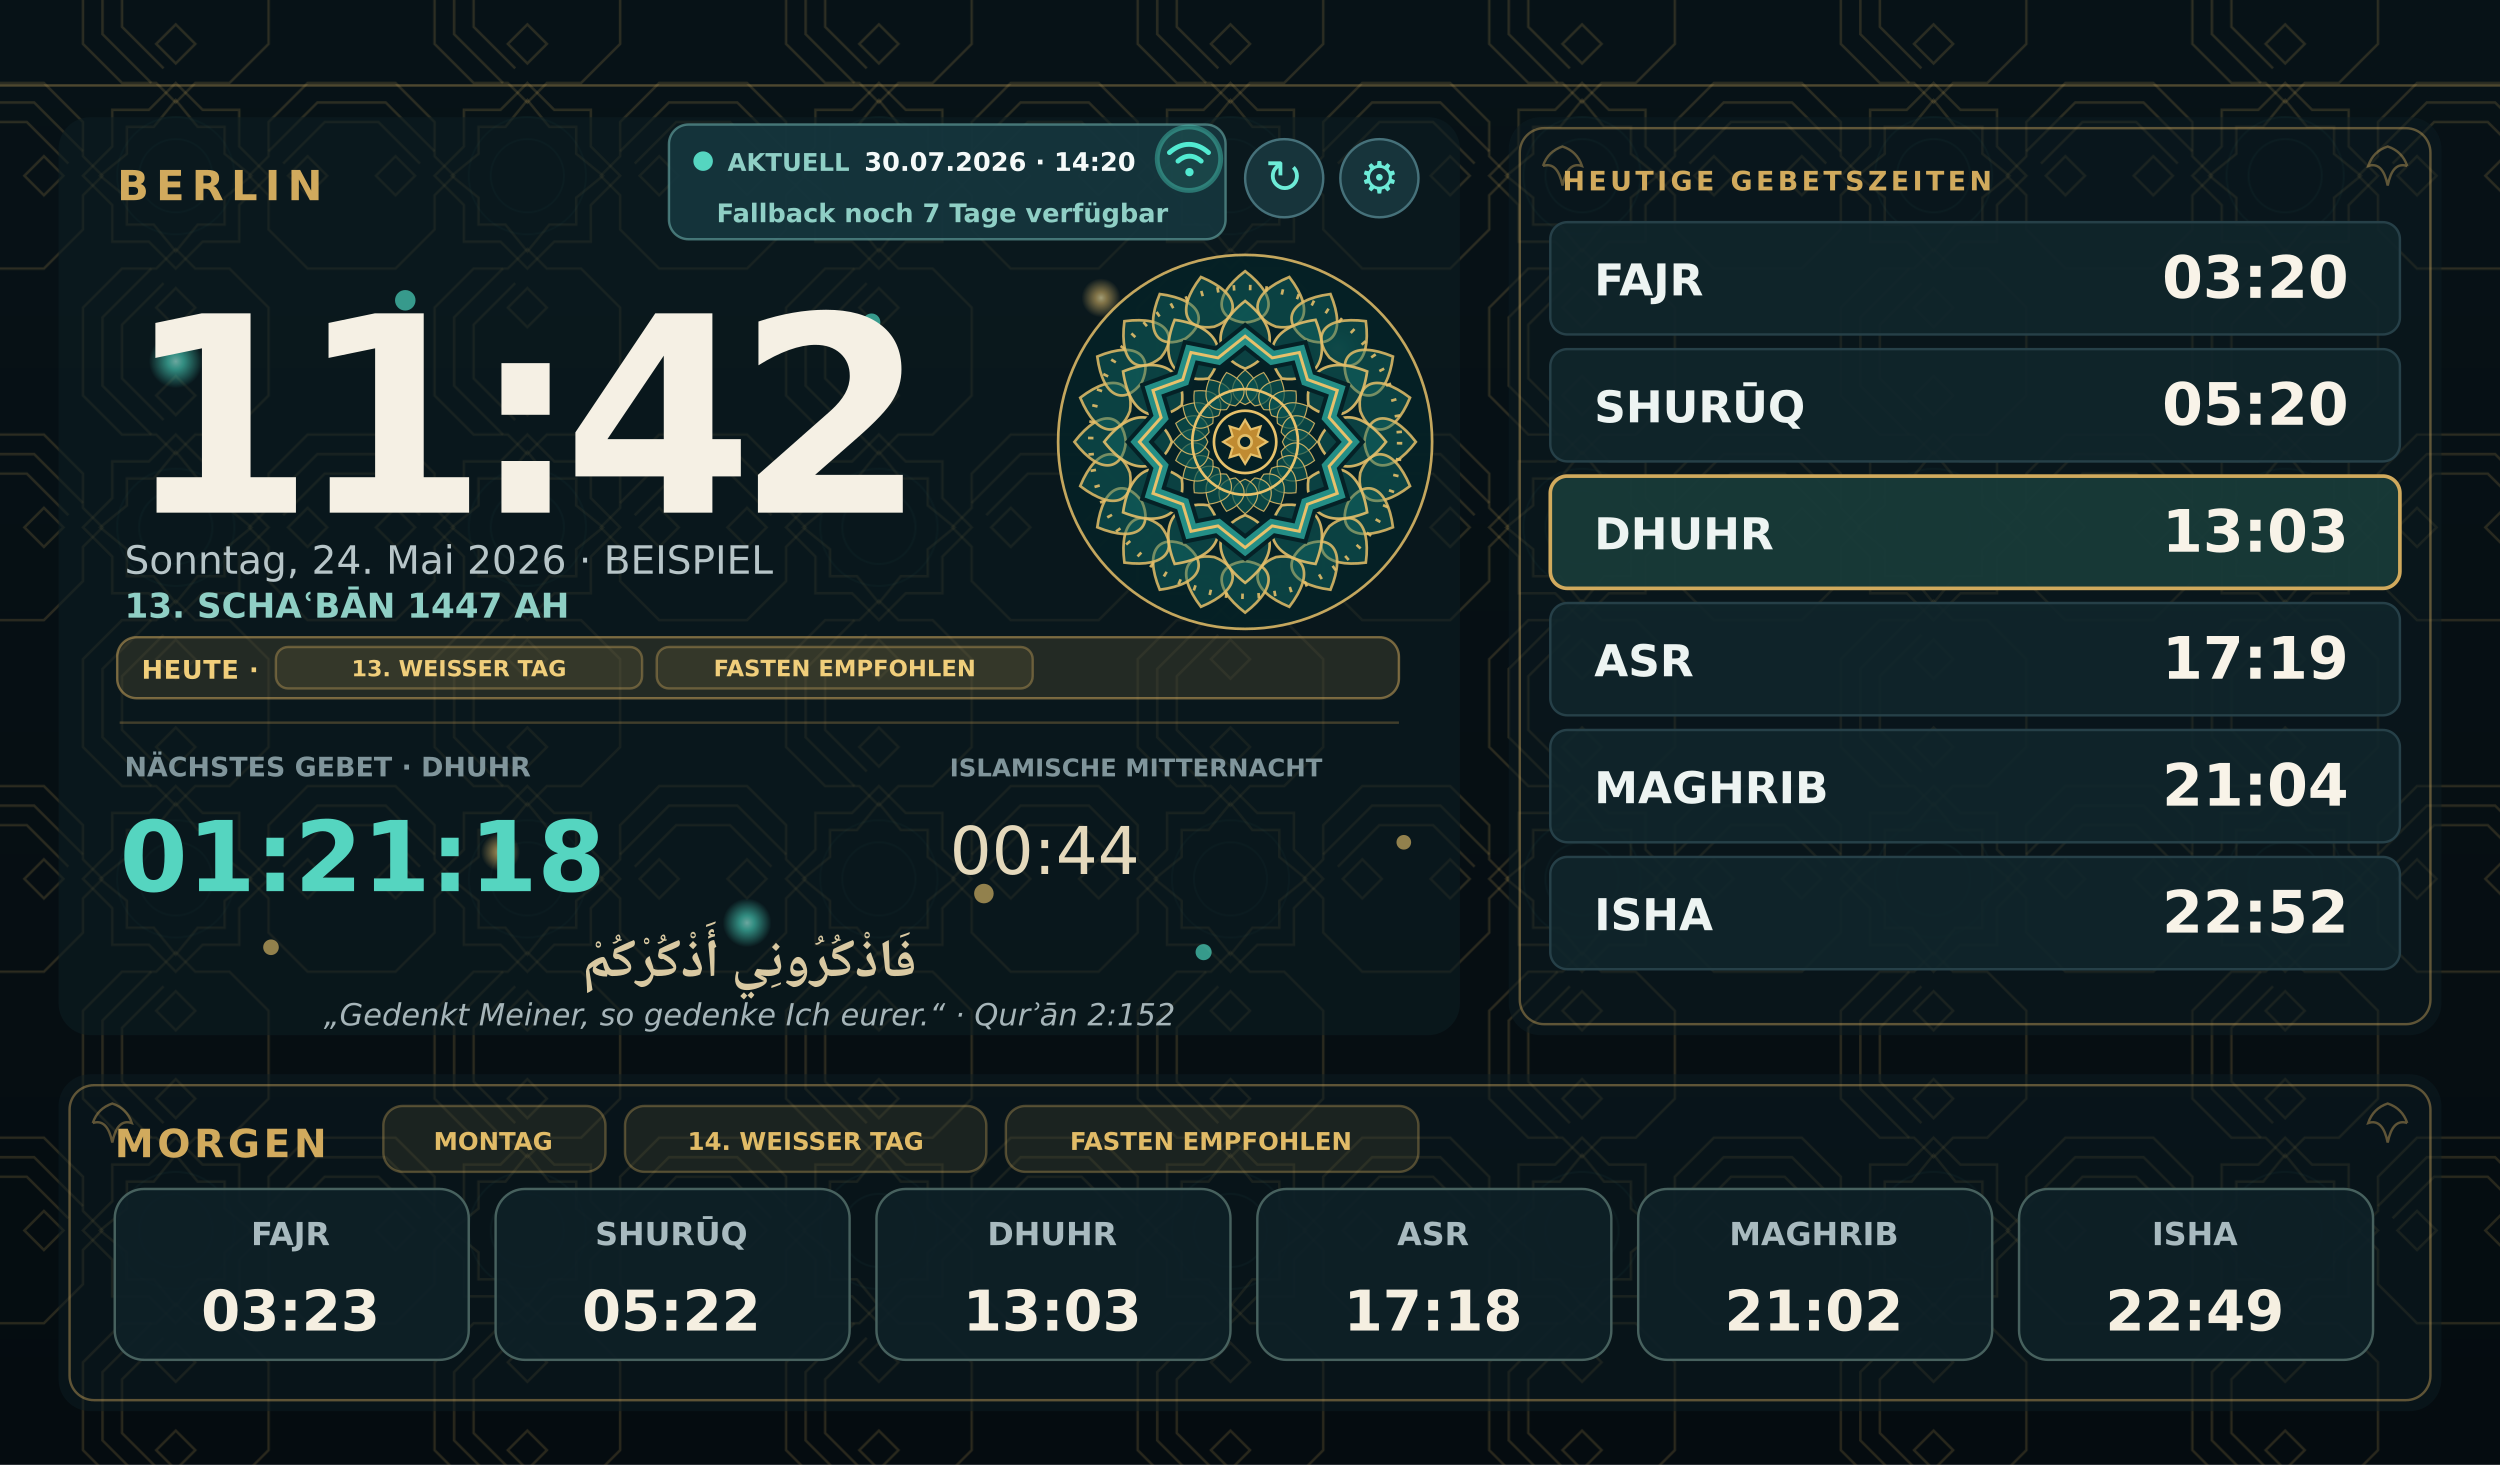
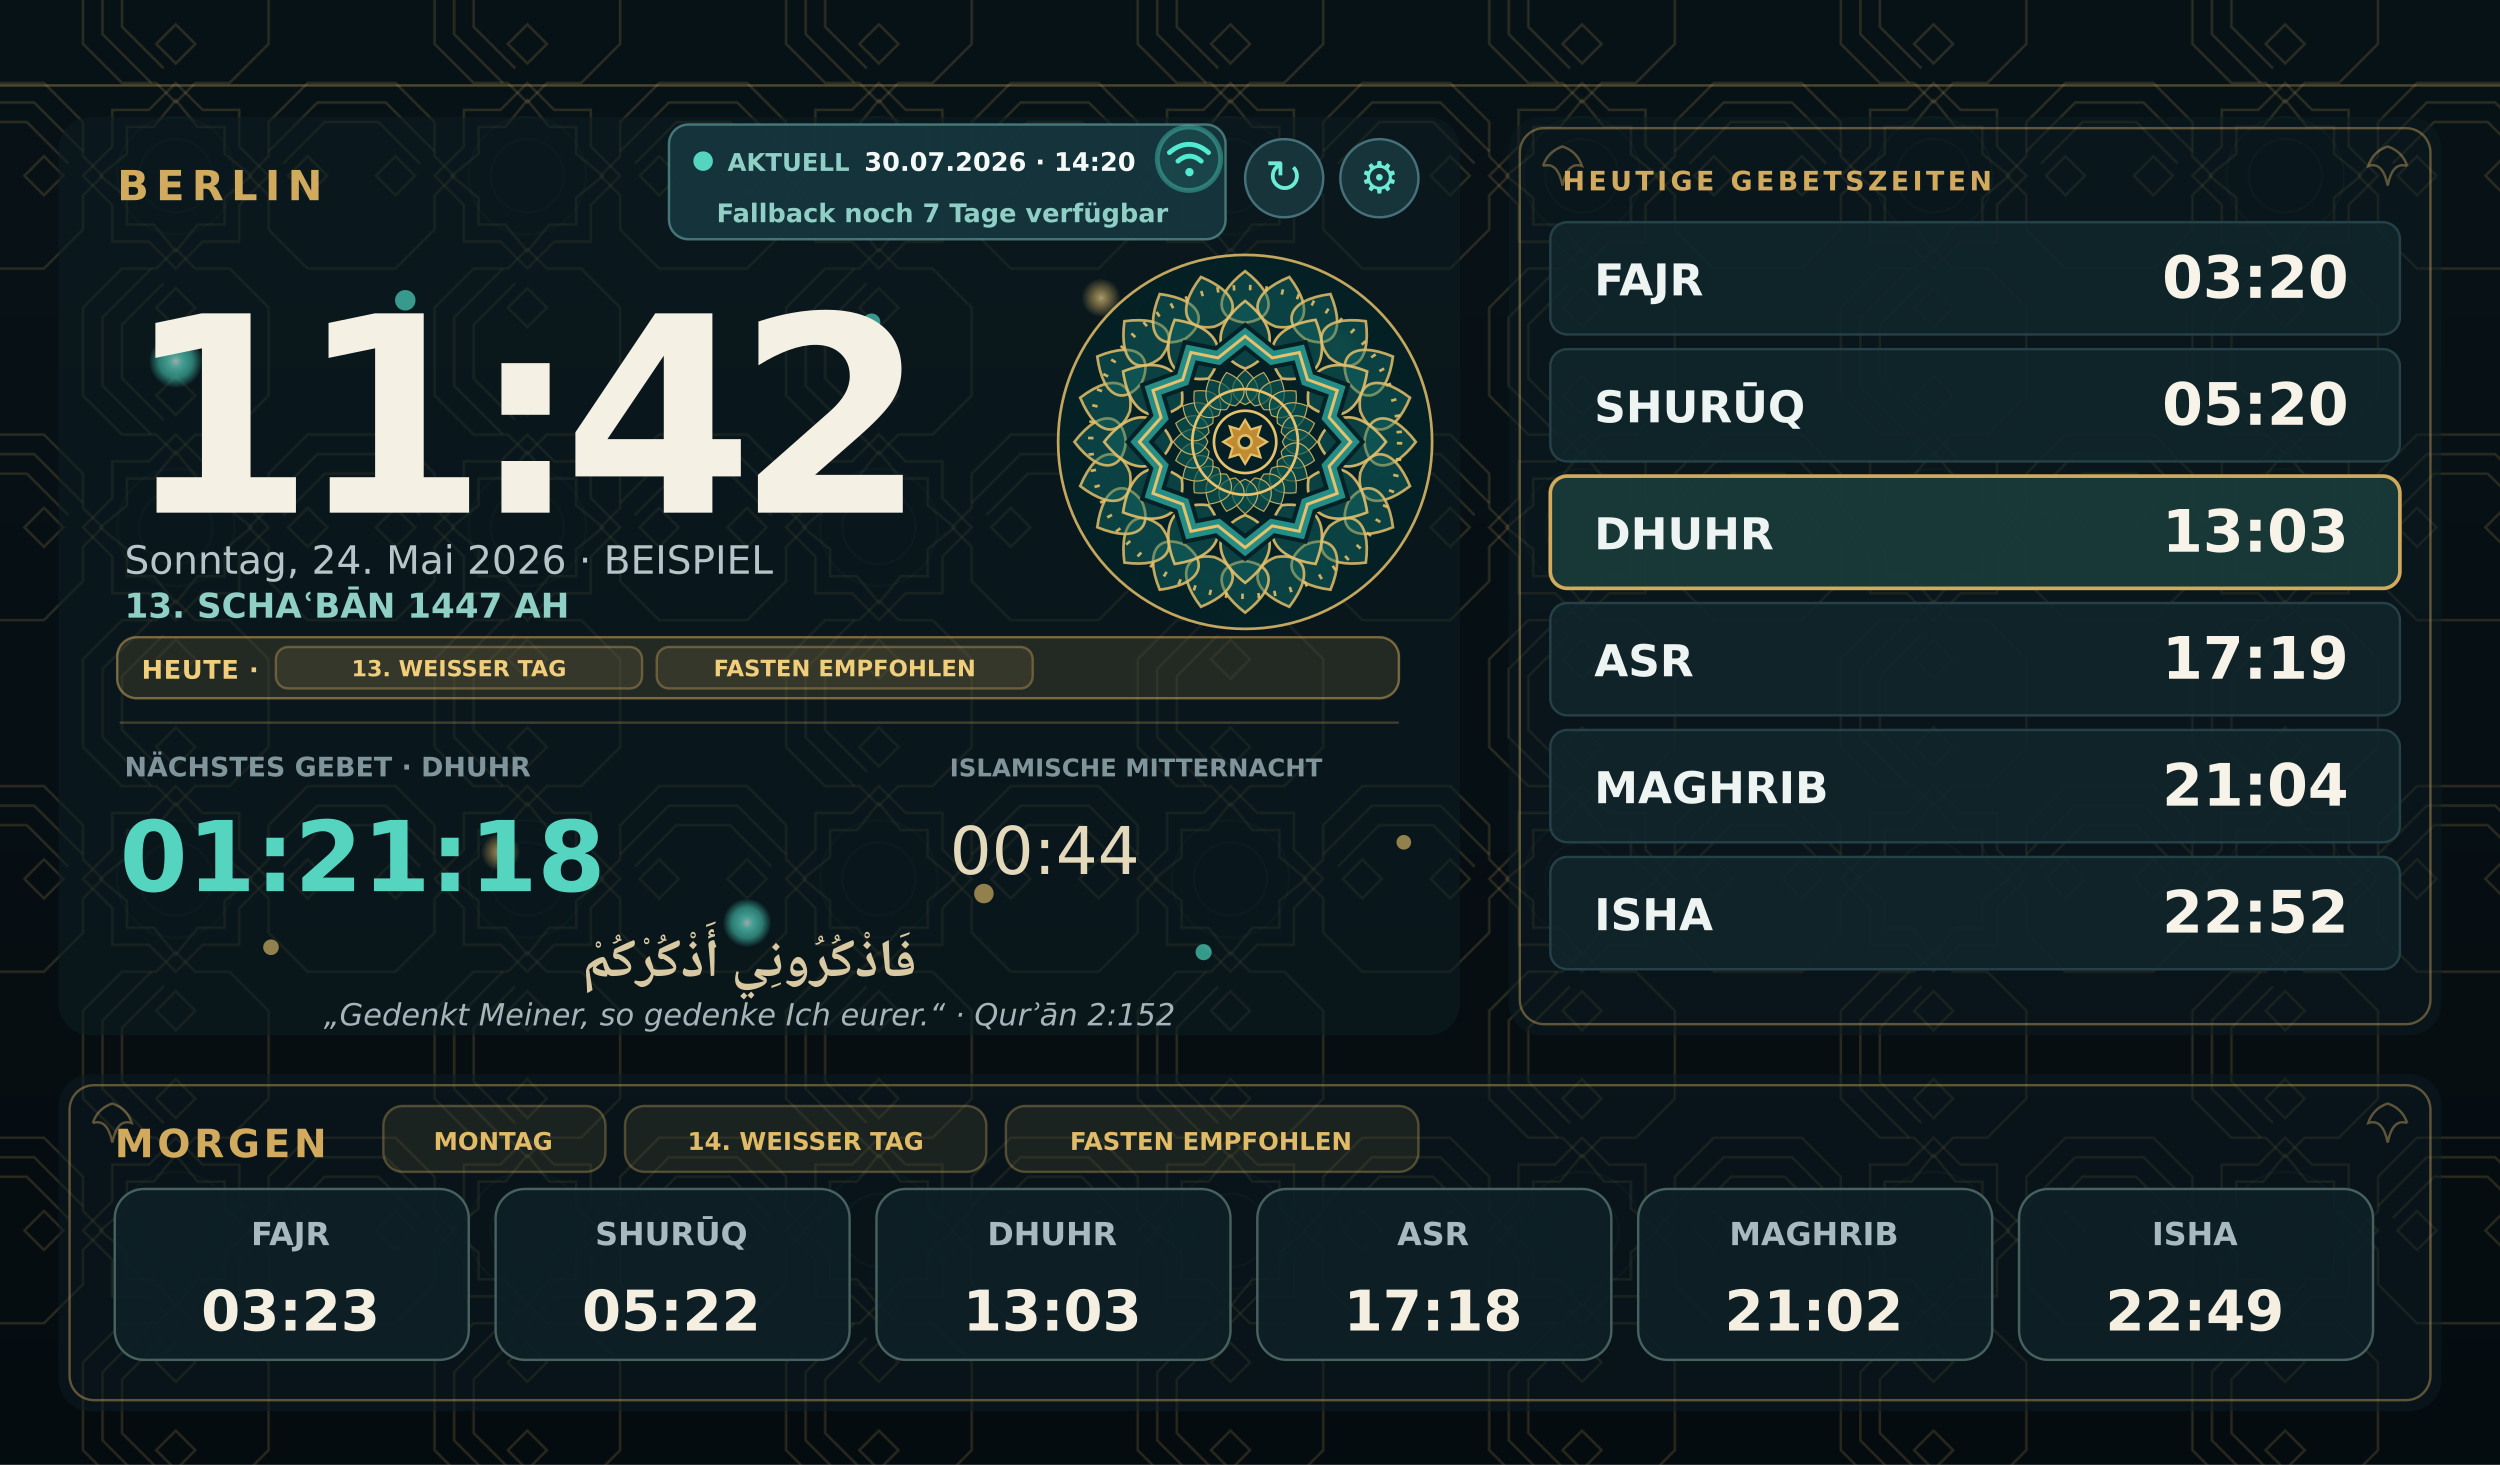
<svg xmlns="http://www.w3.org/2000/svg" width="1024" height="600" viewBox="0 0 1024 600">
  <defs>
    <style>
      .ring-outer { transform-origin: 0 0; animation: ring-cw 126s linear infinite; }
      .ring-middle { transform-origin: 0 0; animation: ring-ccw 148s linear infinite; }
      .ring-inner { transform-origin: 0 0; animation: ring-cw 109s linear infinite; }
      @keyframes ring-cw { to { transform: rotate(360deg); } }
      @keyframes ring-ccw { to { transform: rotate(-360deg); } }
    </style>
    <linearGradient id="bg" x2="0" y2="1">
      <stop stop-color="#071217" />
      <stop offset="1" stop-color="#050c10" />
    </linearGradient>
    <pattern id="arabesque" width="144" height="144" patternUnits="userSpaceOnUse">
      <g fill="none" stroke="#d3ad58" stroke-opacity=".17" stroke-width="1.05">
        <path d="M72 34 83 45 98 45 98 60 110 72 98 84 98 99 83 99 72 110 61 99 46 99 46 84 34 72 46 60 46 45 61 45Z" />
        <path d="M72 41 81 52 92 52 92 63 103 72 92 81 92 92 81 92 72 103 63 92 52 92 52 81 41 72 52 63 52 52 63 52Z" />
        <path d="M0 34H18L34 50V64L42 72 34 80V94L18 110H0M144 34H126L110 50V64L102 72 110 80V94L126 110H144" />
        <path d="M34 0V18L50 34H64L72 42 80 34H94L110 18V0M34 144V126L50 110H64L72 102 80 110H94L110 126V144" />
        <path d="M0 42H14L34 62M0 50H11L28 67M144 42H130L110 62M144 50H133L116 67M42 0V14L62 34M50 0V11L67 28M42 144V130L62 110M50 144V133L67 116" />
        <path d="M72 10 80 18 72 26 64 18ZM72 118 80 126 72 134 64 126ZM10 72 18 64 26 72 18 80ZM118 72 126 64 134 72 126 80Z" />
      </g>
      <g fill="none" stroke="#55d5c0" stroke-opacity=".065" stroke-width=".8">
        <circle cx="72" cy="72" r="24" />
        <circle cx="72" cy="72" r="15" />
      </g>
    </pattern>
    <path id="outerPetal" d="M0-44C10-45 13-53 0-63C-13-53-10-45 0-44Z" />
    <path id="lancet" d="M0-27C10-31 14-41 0-52C-14-41-10-31 0-27Z" />
    <clipPath id="mainCardClip">
      <rect x="24" y="48" width="574" height="376" rx="13" />
    </clipPath>
    <radialGradient id="turquoiseGlow">
-       <stop stop-color="#a8fff0" />
-       <stop offset=".3" stop-color="#52ead1" stop-opacity=".9" />
+       <stop stop-color="#ffffff" />
+       <stop offset=".22" stop-color="#72f5df" />
+       <stop offset=".62" stop-color="#52ead1" stop-opacity=".78" />
      <stop offset="1" stop-color="#52ead1" stop-opacity="0" />
    </radialGradient>
    <radialGradient id="goldGlow">
      <stop stop-color="#fff0b0" />
      <stop offset=".3" stop-color="#e7c16b" stop-opacity=".85" />
      <stop offset="1" stop-color="#e7c16b" stop-opacity="0" />
    </radialGradient>
  </defs>
  <rect width="1024" height="600" fill="url(#bg)" />
  <rect width="1024" height="600" fill="url(#arabesque)" />
  <line x1="0" y1="35" x2="1024" y2="35" stroke="#d1aa5d" stroke-opacity=".35" />
  <rect x="24" y="48" width="574" height="376" rx="13" fill="#0d1d22" fill-opacity=".60" />
  <g fill="#0d1d22" fill-opacity=".50" stroke="none">
    <rect x="618" y="48" width="382" height="376" rx="13" />
    <rect x="24" y="440" width="976" height="138" rx="13" />
  </g>
  <g fill="none" stroke="#d1aa5d" stroke-opacity=".43">
    <rect x="622.5" y="52.5" width="373" height="367" rx="10" />
    <rect x="28.5" y="444.5" width="967" height="129" rx="10" />
    <path d="M632 68q2-6 8-8q6 2 8 8q-6-2-8 8q-2-10-8-8M986 68q-2-6-8-8q-6 2-8 8q6-2 8 8q2-10 8-8M38 460q2-6 8-8q6 2 8 8q-6-2-8 8q-2-10-8-8M986 460q-2-6-8-8q-6 2-8 8q6-2 8 8q2-10 8-8" />
  </g>
  <g clip-path="url(#mainCardClip)" opacity=".62">
    <circle cx="72" cy="148" r="11" fill="url(#turquoiseGlow)">
      <animate attributeName="cy" values="148;132;148" dur="9s" repeatCount="indefinite" />
    </circle>
    <circle cx="111" cy="388" r="3.2" fill="#e7c16b">
      <animate attributeName="cy" values="388;369;388" dur="11s" repeatCount="indefinite" />
    </circle>
    <circle cx="166" cy="123" r="4.2" fill="#52ead1">
      <animate attributeName="cy" values="123;108;123" dur="8s" repeatCount="indefinite" />
    </circle>
    <circle cx="205" cy="349" r="8" fill="url(#goldGlow)">
      <animate attributeName="cy" values="349;331;349" dur="10s" repeatCount="indefinite" />
    </circle>
    <circle cx="261" cy="145" r="2.8" fill="#e7c16b">
      <animate attributeName="cy" values="145;130;145" dur="7.5s" repeatCount="indefinite" />
    </circle>
    <circle cx="306" cy="378" r="10" fill="url(#turquoiseGlow)">
      <animate attributeName="cy" values="378;357;378" dur="12s" repeatCount="indefinite" />
    </circle>
    <circle cx="357" cy="132" r="3.6" fill="#52ead1">
      <animate attributeName="cy" values="132;116;132" dur="9.5s" repeatCount="indefinite" />
    </circle>
    <circle cx="403" cy="366" r="4" fill="#e7c16b">
      <animate attributeName="cy" values="366;348;366" dur="8.5s" repeatCount="indefinite" />
    </circle>
    <circle cx="451" cy="122" r="8" fill="url(#goldGlow)">
      <animate attributeName="cy" values="122;106;122" dur="10.5s" repeatCount="indefinite" />
    </circle>
    <circle cx="493" cy="390" r="3.3" fill="#52ead1">
      <animate attributeName="cy" values="390;371;390" dur="9s" repeatCount="indefinite" />
    </circle>
    <circle cx="548" cy="143" r="10" fill="url(#turquoiseGlow)">
      <animate attributeName="cy" values="143;126;143" dur="11.5s" repeatCount="indefinite" />
    </circle>
    <circle cx="575" cy="345" r="3" fill="#e7c16b">
      <animate attributeName="cy" values="345;329;345" dur="8s" repeatCount="indefinite" />
    </circle>
  </g>
  <g font-family="DejaVu Sans, Arial, sans-serif">
    <text x="48" y="82" fill="#d1aa5d" font-size="17" font-weight="700" letter-spacing="3">BERLIN</text>
    <rect x="274" y="51" width="228" height="47" rx="8" fill="#15363d" fill-opacity=".92" stroke="#68a8a4" stroke-opacity=".62" />
    <circle cx="288" cy="66" r="4" fill="#55d5c0" />
    <text x="298" y="70" fill="#8fcfc5" font-size="10" font-weight="700">AKTUELL</text>
    <text x="354" y="70" fill="#f5faf9" font-size="10.5" font-weight="650">30.07.2026 · 14:20</text>
    <text x="386" y="91" text-anchor="middle" fill="#8fcfc5" font-size="10.5" font-weight="700">Fallback noch 7 Tage verfügbar</text>
    <g transform="translate(476 54)" fill="none" stroke="#52ead1" stroke-width="2" stroke-linecap="round">
      <rect x="-2" y="-2" width="26" height="26" rx="13" fill="#52ead1" fill-opacity=".10" stroke="#52ead1" stroke-opacity=".36" />
      <path d="M3 8.5c5-4.5 11-4.5 16 0M6.5 12c3-2.7 6.5-2.7 9.5 0" />
      <circle cx="11.2" cy="16.5" r="1.7" fill="#52ead1" stroke="none" />
    </g>
    <rect x="510" y="57" width="32" height="32" rx="16" fill="#17343b" stroke="#46717a" />
    <text x="526" y="79" text-anchor="middle" fill="#6debd7" font-size="19">↻</text>
    <rect x="549" y="57" width="32" height="32" rx="16" fill="#17343b" stroke="#46717a" />
    <text x="565" y="79" text-anchor="middle" fill="#6debd7" font-size="18">⚙</text>
    <text x="51" y="210" fill="#f5f0e4" font-size="112" font-weight="700" letter-spacing="-7">11:42</text>
    <g transform="translate(510 181) scale(1.11)" fill="none">
      <circle r="69" fill="#052126" fill-opacity=".91" stroke="#e2bd68" stroke-opacity=".86" />
      <g class="ring-outer">
        <g fill="#146c67" fill-opacity=".44" stroke="#e2bd68" stroke-opacity=".86">
          <use href="#outerPetal" />
          <use href="#outerPetal" transform="rotate(15)" />
          <use href="#outerPetal" transform="rotate(30)" />
          <use href="#outerPetal" transform="rotate(45)" />
          <use href="#outerPetal" transform="rotate(60)" />
          <use href="#outerPetal" transform="rotate(75)" />
          <use href="#outerPetal" transform="rotate(90)" />
          <use href="#outerPetal" transform="rotate(105)" />
          <use href="#outerPetal" transform="rotate(120)" />
          <use href="#outerPetal" transform="rotate(135)" />
          <use href="#outerPetal" transform="rotate(150)" />
          <use href="#outerPetal" transform="rotate(165)" />
          <use href="#outerPetal" transform="rotate(180)" />
          <use href="#outerPetal" transform="rotate(195)" />
          <use href="#outerPetal" transform="rotate(210)" />
          <use href="#outerPetal" transform="rotate(225)" />
          <use href="#outerPetal" transform="rotate(240)" />
          <use href="#outerPetal" transform="rotate(255)" />
          <use href="#outerPetal" transform="rotate(270)" />
          <use href="#outerPetal" transform="rotate(285)" />
          <use href="#outerPetal" transform="rotate(300)" />
          <use href="#outerPetal" transform="rotate(315)" />
          <use href="#outerPetal" transform="rotate(330)" />
          <use href="#outerPetal" transform="rotate(345)" />
        </g>
        <circle r="57" stroke="#e7c16b" stroke-opacity=".88" stroke-dasharray="1 5" stroke-width="2" />
      </g>
      <g class="ring-middle">
        <g fill="#146c67" fill-opacity=".44" stroke="#e7c16b" stroke-opacity=".88">
          <use href="#lancet" />
          <use href="#lancet" transform="rotate(30)" />
          <use href="#lancet" transform="rotate(60)" />
          <use href="#lancet" transform="rotate(90)" />
          <use href="#lancet" transform="rotate(120)" />
          <use href="#lancet" transform="rotate(150)" />
          <use href="#lancet" transform="rotate(180)" />
          <use href="#lancet" transform="rotate(210)" />
          <use href="#lancet" transform="rotate(240)" />
          <use href="#lancet" transform="rotate(270)" />
          <use href="#lancet" transform="rotate(300)" />
          <use href="#lancet" transform="rotate(330)" />
        </g>
        <path d="M0-39 10-31 20-33 23-23 34-19 31-9 39 0 31 9 34 19 23 23 20 33 10 31 0 39-10 31-20 33-23 23-34 19-31 9-39 0-31-9-34-19-23-23-20-33-10-31Z" stroke="#052126" stroke-width="8" />
        <path d="M0-39 10-31 20-33 23-23 34-19 31-9 39 0 31 9 34 19 23 23 20 33 10 31 0 39-10 31-20 33-23 23-34 19-31 9-39 0-31-9-34-19-23-23-20-33-10-31Z" stroke="#248e86" stroke-width="5" />
        <path d="M0-39 10-31 20-33 23-23 34-19 31-9 39 0 31 9 34 19 23 23 20 33 10 31 0 39-10 31-20 33-23 23-34 19-31 9-39 0-31-9-34-19-23-23-20-33-10-31Z" stroke="#e7c16b" stroke-width="1.1" />
      </g>
      <g class="ring-inner">
        <g fill="#0d5552" fill-opacity=".67" stroke="#e2bd68" stroke-opacity=".86" stroke-width=".85">
          <use href="#lancet" transform="scale(.51)" />
          <use href="#lancet" transform="rotate(15) scale(.51)" />
          <use href="#lancet" transform="rotate(30) scale(.51)" />
          <use href="#lancet" transform="rotate(45) scale(.51)" />
          <use href="#lancet" transform="rotate(60) scale(.51)" />
          <use href="#lancet" transform="rotate(75) scale(.51)" />
          <use href="#lancet" transform="rotate(90) scale(.51)" />
          <use href="#lancet" transform="rotate(105) scale(.51)" />
          <use href="#lancet" transform="rotate(120) scale(.51)" />
          <use href="#lancet" transform="rotate(135) scale(.51)" />
          <use href="#lancet" transform="rotate(150) scale(.51)" />
          <use href="#lancet" transform="rotate(165) scale(.51)" />
          <use href="#lancet" transform="rotate(180) scale(.51)" />
          <use href="#lancet" transform="rotate(195) scale(.51)" />
          <use href="#lancet" transform="rotate(210) scale(.51)" />
          <use href="#lancet" transform="rotate(225) scale(.51)" />
          <use href="#lancet" transform="rotate(240) scale(.51)" />
          <use href="#lancet" transform="rotate(255) scale(.51)" />
          <use href="#lancet" transform="rotate(270) scale(.51)" />
          <use href="#lancet" transform="rotate(285) scale(.51)" />
          <use href="#lancet" transform="rotate(300) scale(.51)" />
          <use href="#lancet" transform="rotate(315) scale(.51)" />
          <use href="#lancet" transform="rotate(330) scale(.51)" />
          <use href="#lancet" transform="rotate(345) scale(.51)" />
        </g>
        <circle r="19.5" stroke="#e7c16b" />
        <circle r="11.5" stroke="#e7c16b" />
        <path d="M0-8.1 2.1-4.6 5.7-5.7 4.6-2.1 8.1 0 4.6 2.1 5.7 5.7 2.1 4.6 0 8.1-2.1 4.6-5.7 5.7-4.6 2.1-8.1 0-4.6-2.1-5.7-5.7-2.1-4.6Z" fill="#c08b31" stroke="#e7c16b" stroke-width=".8" />
        <circle r="2.4" fill="#052126" stroke="#e2bd68" />
      </g>
    </g>
    <text x="51" y="235" fill="#b7c5c8" font-size="16">Sonntag, 24. Mai 2026 · BEISPIEL</text>
    <text x="51" y="253" fill="#8fcfc5" font-size="14" font-weight="600">13. SCHAʿBĀN 1447 AH</text>
    <rect x="48" y="261" width="525" height="25" rx="8" fill="#d1aa5d" fill-opacity=".13" stroke="#d1aa5d" stroke-opacity=".52" />
    <text x="58" y="278" fill="#f0ce7b" font-size="10.5" font-weight="800" letter-spacing=".25">HEUTE ·</text>
    <rect x="113" y="265" width="150" height="17" rx="5" fill="#d1aa5d" fill-opacity=".10" stroke="#d1aa5d" stroke-opacity=".38" />
    <text x="188" y="277" text-anchor="middle" fill="#f0ce7b" font-size="9.1" font-weight="800">13. WEISSER TAG</text>
    <rect x="269" y="265" width="154" height="17" rx="5" fill="#d1aa5d" fill-opacity=".10" stroke="#d1aa5d" stroke-opacity=".38" />
    <text x="346" y="277" text-anchor="middle" fill="#f0ce7b" font-size="9.3" font-weight="800">FASTEN EMPFOHLEN</text>
    <line x1="49" y1="296" x2="573" y2="296" stroke="#a88748" stroke-opacity=".35" />
    <text x="51" y="318" fill="#80959b" font-size="11" font-weight="700">NÄCHSTES GEBET · DHUHR</text>
    <text x="49" y="365" fill="#55d5c0" font-size="40" font-weight="700">01:21:18</text>
    <text x="389" y="318" fill="#80959b" font-size="10" font-weight="700">ISLAMISCHE MITTERNACHT</text>
    <text x="389" y="358" fill="#e5d9bc" font-size="27">00:44</text>
    <text x="307" y="400" text-anchor="middle" direction="rtl" fill="#d9c9a2" font-family="Noto Naskh Arabic, serif" font-size="22" font-weight="600">فَاذْكُرُونِي أَذْكُرْكُمْ</text>
    <text x="307" y="420" text-anchor="middle" fill="#a6b5b9" font-size="12.5" font-weight="500" font-style="italic">„Gedenkt Meiner, so gedenke Ich eurer.“ · Qurʾān 2:152</text>
    <text x="640" y="78" fill="#d1aa5d" font-size="11" font-weight="700" letter-spacing="1.4">HEUTIGE GEBETSZEITEN</text>
    <g font-size="18" font-weight="600">
      <g fill="#10262c" fill-opacity=".88" stroke="#264048">
        <rect x="635" y="91" width="348" height="46" rx="7" />
        <rect x="635" y="143" width="348" height="46" rx="7" />
        <rect x="635" y="247" width="348" height="46" rx="7" />
        <rect x="635" y="299" width="348" height="46" rx="7" />
        <rect x="635" y="351" width="348" height="46" rx="7" />
      </g>
      <rect x="635" y="195" width="348" height="46" rx="7" fill="#183b39" fill-opacity=".92" stroke="#d1aa5d" stroke-width="1.5" />
      <g fill="#edf4f2">
        <text x="653" y="121">FAJR</text>
        <text x="653" y="173">SHURŪQ</text>
        <text x="653" y="225">DHUHR</text>
        <text x="653" y="277">ASR</text>
        <text x="653" y="329">MAGHRIB</text>
        <text x="653" y="381">ISHA</text>
      </g>
      <g fill="#f8f3e8" font-size="24" font-weight="700" text-anchor="end">
        <text x="962" y="122">03:20</text>
        <text x="962" y="174">05:20</text>
        <text x="962" y="226">13:03</text>
        <text x="962" y="278">17:19</text>
        <text x="962" y="330">21:04</text>
        <text x="962" y="382">22:52</text>
      </g>
    </g>
    <text x="47" y="474" fill="#d1aa5d" font-size="16" font-weight="800" letter-spacing="1.5">MORGEN</text>
    <rect x="157" y="453" width="91" height="27" rx="8" fill="#d1aa5d" fill-opacity=".10" stroke="#d1aa5d" stroke-opacity=".34" />
    <text x="202" y="471" text-anchor="middle" fill="#e1bb67" font-size="10" font-weight="800">MONTAG</text>
    <rect x="256" y="453" width="148" height="27" rx="8" fill="#d1aa5d" fill-opacity=".10" stroke="#d1aa5d" stroke-opacity=".34" />
    <text x="330" y="471" text-anchor="middle" fill="#e1bb67" font-size="10" font-weight="800">14. WEISSER TAG</text>
    <rect x="412" y="453" width="169" height="27" rx="8" fill="#d1aa5d" fill-opacity=".10" stroke="#d1aa5d" stroke-opacity=".34" />
    <text x="496" y="471" text-anchor="middle" fill="#e1bb67" font-size="10" font-weight="800">FASTEN EMPFOHLEN</text>
    <g text-anchor="middle">
      <g fill="#0e2127" fill-opacity=".9" stroke="#47615e">
        <rect x="47" y="487" width="145" height="70" rx="12" />
        <rect x="203" y="487" width="145" height="70" rx="12" />
        <rect x="359" y="487" width="145" height="70" rx="12" />
        <rect x="515" y="487" width="145" height="70" rx="12" />
        <rect x="671" y="487" width="145" height="70" rx="12" />
        <rect x="827" y="487" width="145" height="70" rx="12" />
      </g>
      <g fill="#a8babf" font-size="13" font-weight="800">
        <text x="119" y="510">FAJR</text>
        <text x="275" y="510">SHURŪQ</text>
        <text x="431" y="510">DHUHR</text>
        <text x="587" y="510">ASR</text>
        <text x="743" y="510">MAGHRIB</text>
        <text x="899" y="510">ISHA</text>
      </g>
      <g fill="#f5efe1" font-size="23" font-weight="800">
        <text x="119" y="545">03:23</text>
        <text x="275" y="545">05:22</text>
        <text x="431" y="545">13:03</text>
        <text x="587" y="545">17:18</text>
        <text x="743" y="545">21:02</text>
        <text x="899" y="545">22:49</text>
      </g>
    </g>
  </g>
</svg>
